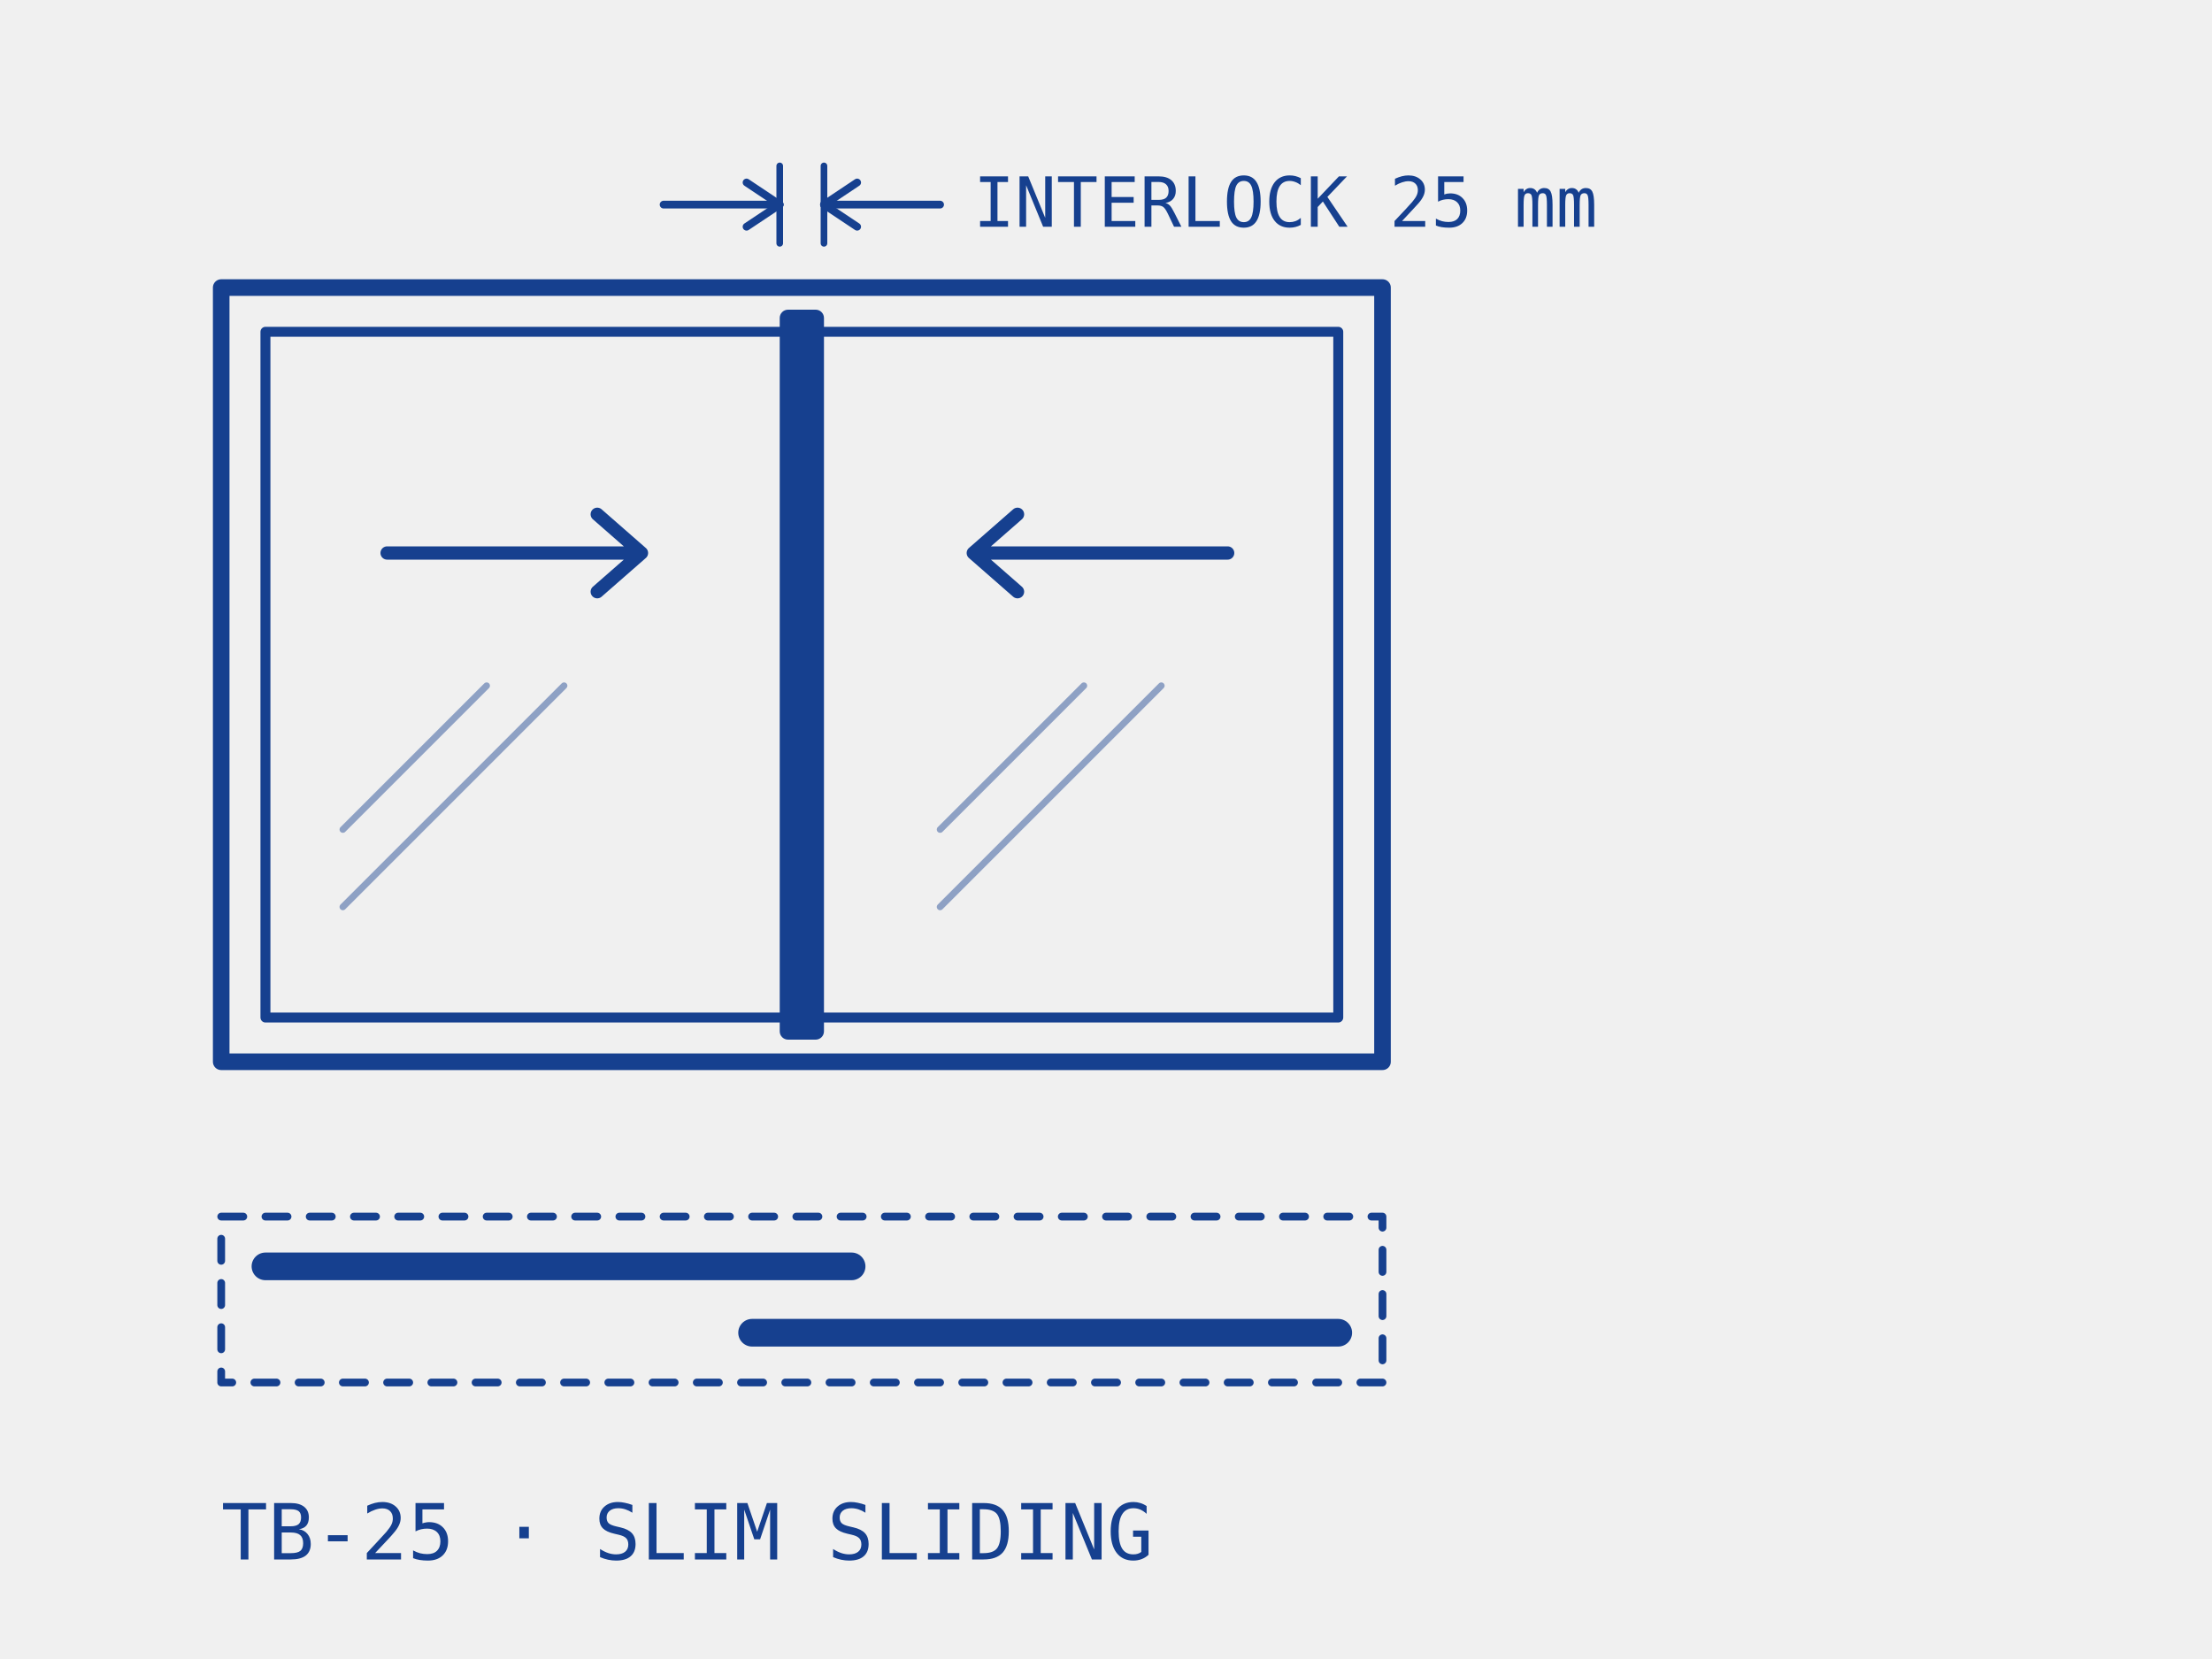
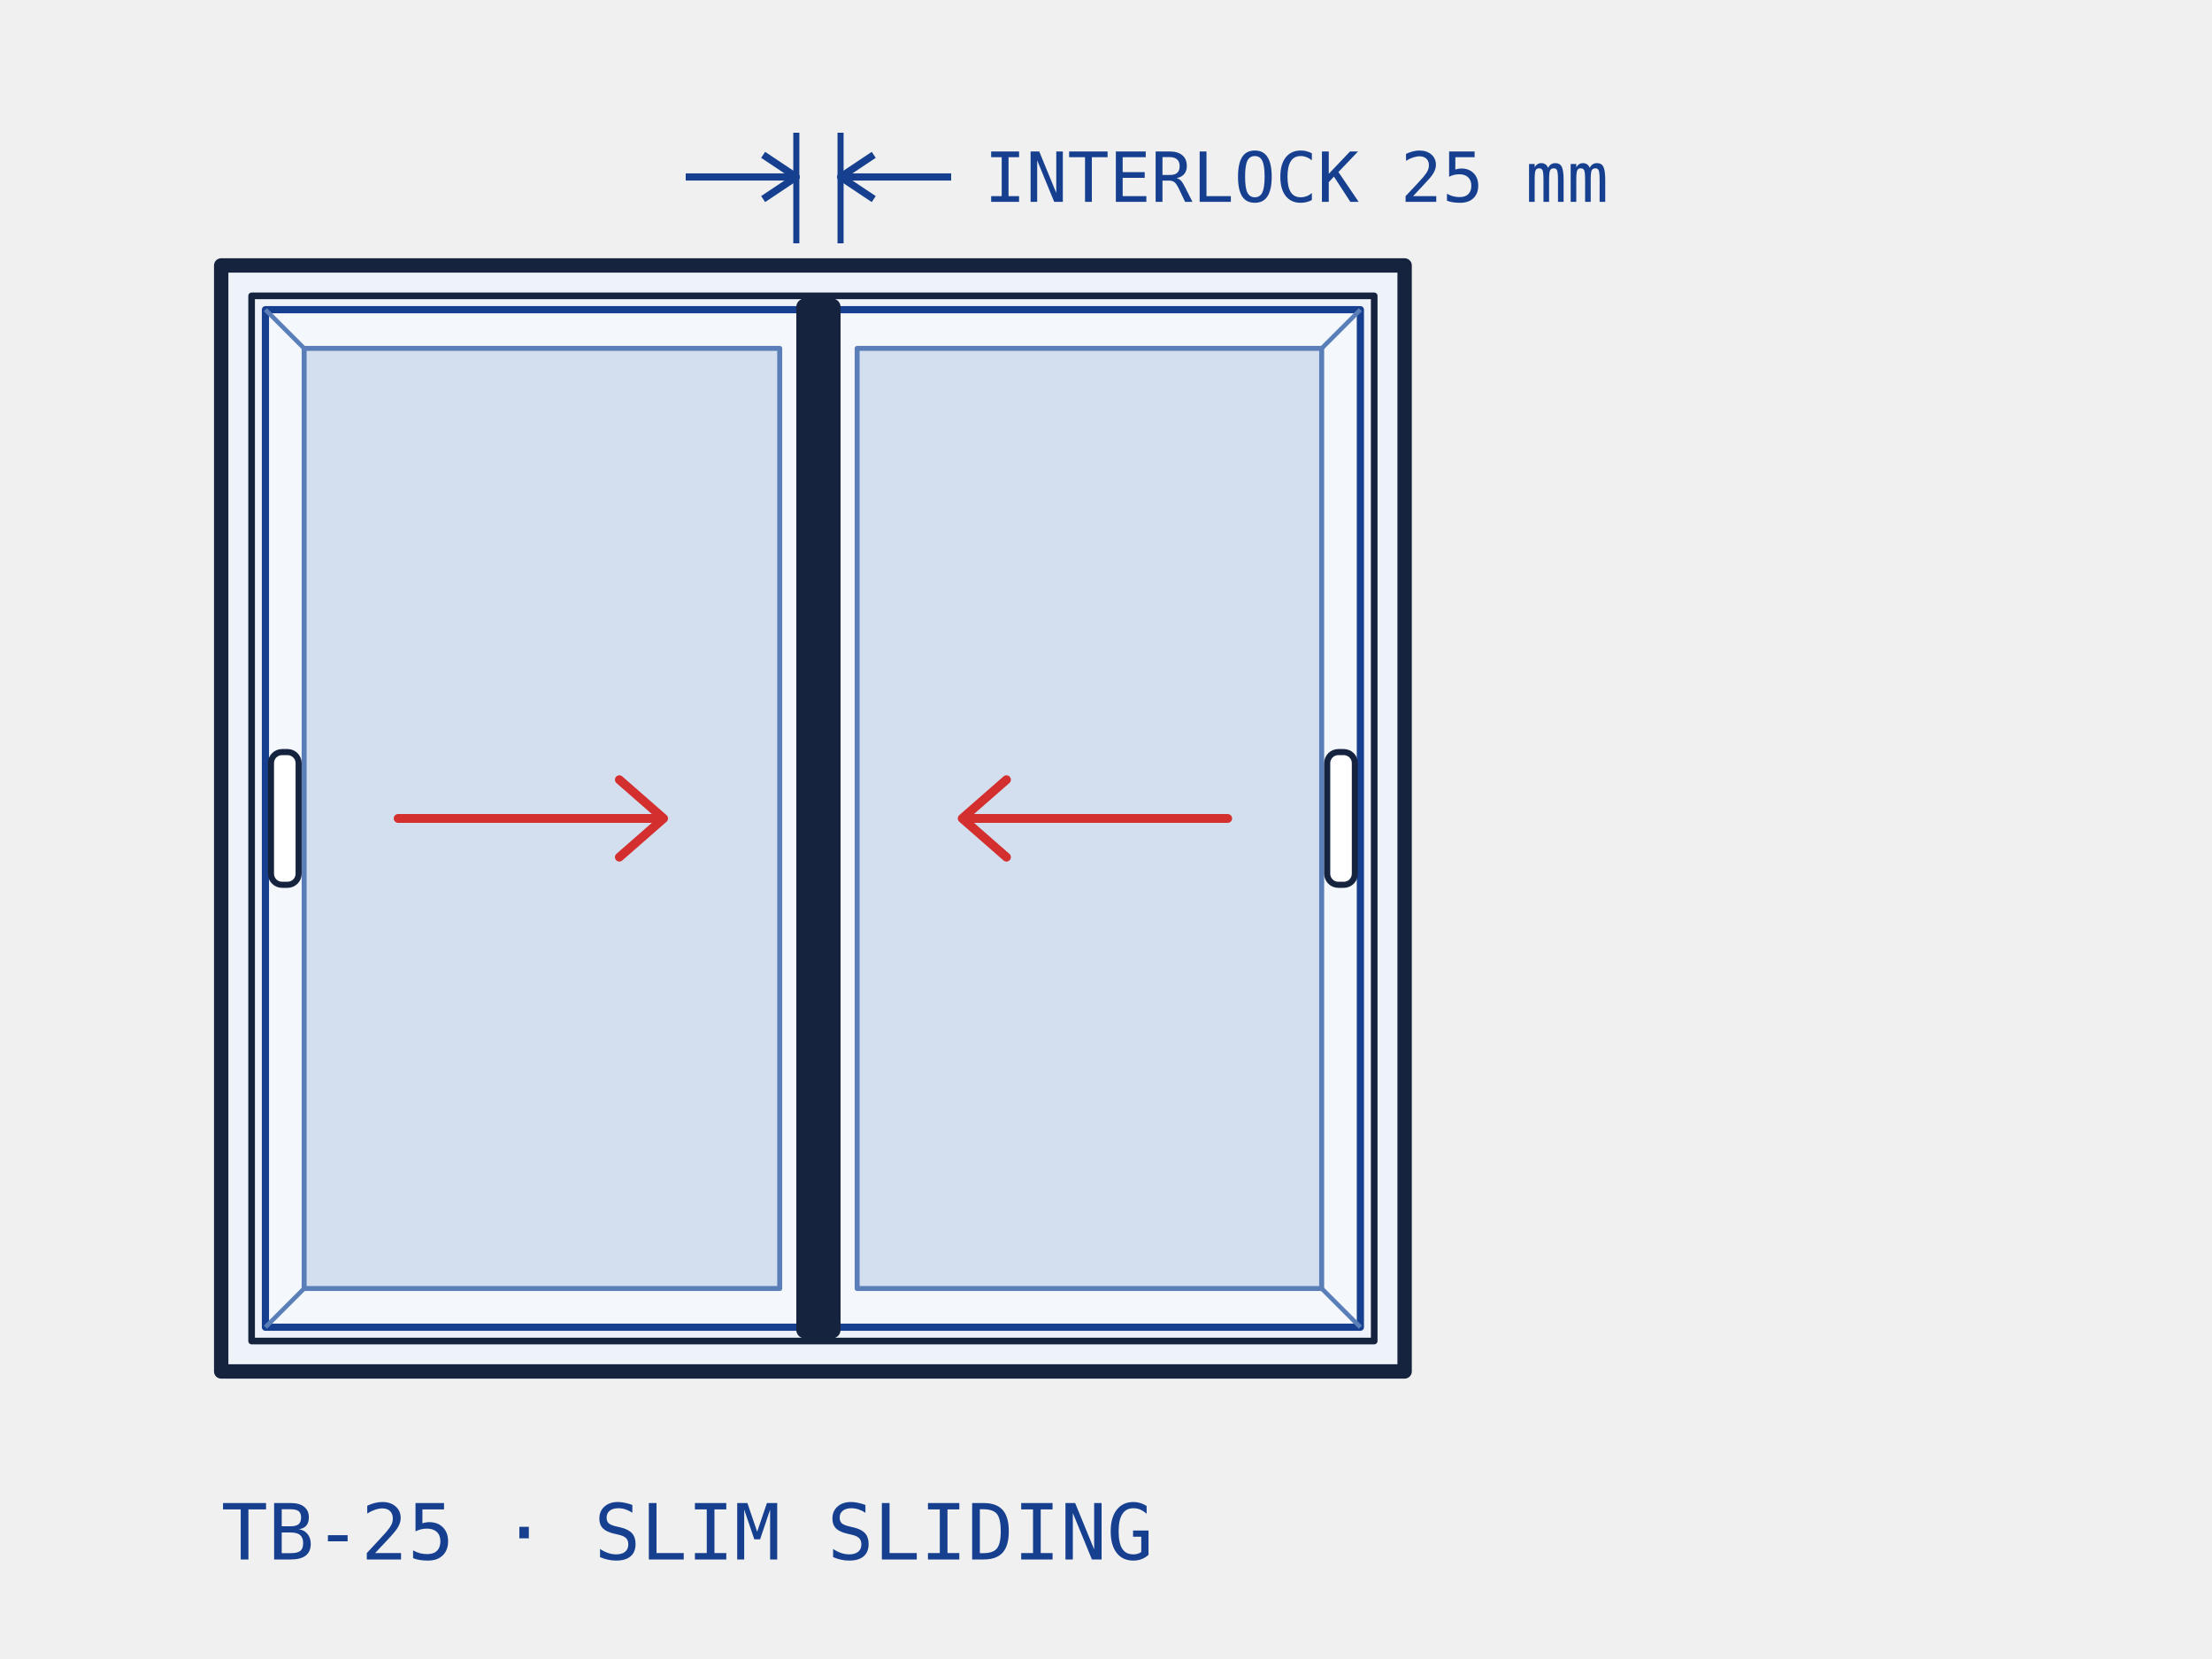
- <svg xmlns="http://www.w3.org/2000/svg" viewBox="0 0 400 300" fill="none" stroke="#16408f" stroke-linecap="round" stroke-linejoin="round">
-   <rect x="40" y="52" width="210" height="140" stroke-width="3" />
-   <rect x="48" y="60" width="194" height="124" stroke-width="1.8" />
-   <rect x="141" y="56" width="8" height="132" fill="#16408f" stroke="none" rx="1.5" />
-   <path d="M141 44V30M149 44V30" stroke-width="1.2" />
-   <path d="M120 37h21M170 37h-21" stroke-width="1.4" />
-   <path d="M135 33l6 4-6 4M155 33l-6 4 6 4" stroke-width="1.4" />
-   <text x="176" y="41" font-family="monospace" font-size="12.5" fill="#16408f" stroke="none">INTERLOCK 25 mm</text>
-   <path d="M62 150l26-26M62 164l40-40M170 150l26-26M170 164l40-40" stroke-width="1.2" opacity=".45" />
-   <path d="M70 100h46M108 93l8 7-8 7" stroke-width="2.4" />
-   <path d="M222 100h-46M184 93l-8 7 8 7" stroke-width="2.4" />
-   <rect x="40" y="220" width="210" height="30" stroke-width="1.4" stroke-dasharray="4 4" />
-   <path d="M48 229h106" stroke-width="5" />
-   <path d="M136 241h106" stroke-width="5" />
-   <text x="40" y="282" font-family="monospace" font-size="14" fill="#16408f" stroke="none">TB-25 · SLIM SLIDING</text>
+ <svg xmlns="http://www.w3.org/2000/svg" viewBox="0 0 400 300" stroke-linejoin="round">
+   <g stroke="#16408f" fill="none">
+     <path d="M144 44V24M152 44V24" stroke-width="1.1" />
+     <path d="M124 32h20M172 32h-20" stroke-width="1.3" />
+     <path d="M138 28l6 4-6 4M158 28l-6 4 6 4" stroke-width="1.3" />
+   </g>
+   <text x="178" y="36.5" font-family="monospace" font-size="12.5" fill="#16408f">INTERLOCK 25 mm</text>
+   <rect x="40" y="48" width="214" height="200" fill="#eef3f9" stroke="#16233f" stroke-width="2.6" />
+   <rect x="45.5" y="53.5" width="203" height="189" fill="none" stroke="#16233f" stroke-width="1.2" />
+   <g stroke="#16408f" stroke-width="1.3">
+     <rect x="48" y="56" width="100" height="184" fill="#f4f7fb" />
+     <rect x="148" y="56" width="98" height="184" fill="#f4f7fb" />
+   </g>
+   <g fill="#d3dfee" stroke="#5a7fb8" stroke-width="0.9">
+     <rect x="55" y="63" width="86" height="170" />
+     <rect x="155" y="63" width="84" height="170" />
+   </g>
+   <path d="M48 56l7 7M48 240l7-7M246 56l-7 7M246 240l-7-7" stroke="#5a7fb8" stroke-width="0.8" />
+   <rect x="144" y="54" width="8" height="188" rx="1.5" fill="#16233f" />
+   <g stroke="#d32f2f" stroke-width="1.6" fill="none" stroke-linecap="round">
+     <path d="M72 148h48M112 141l8 7-8 7" />
+     <path d="M222 148h-48M182 141l-8 7 8 7" />
+   </g>
+   <g fill="#ffffff" stroke="#16233f" stroke-width="1.1">
+     <rect x="49" y="136" width="5" height="24" rx="2" />
+     <rect x="240" y="136" width="5" height="24" rx="2" />
+   </g>
+   <text x="40" y="282" font-family="monospace" font-size="14" fill="#16408f">TB-25 · SLIM SLIDING</text>
</svg>
